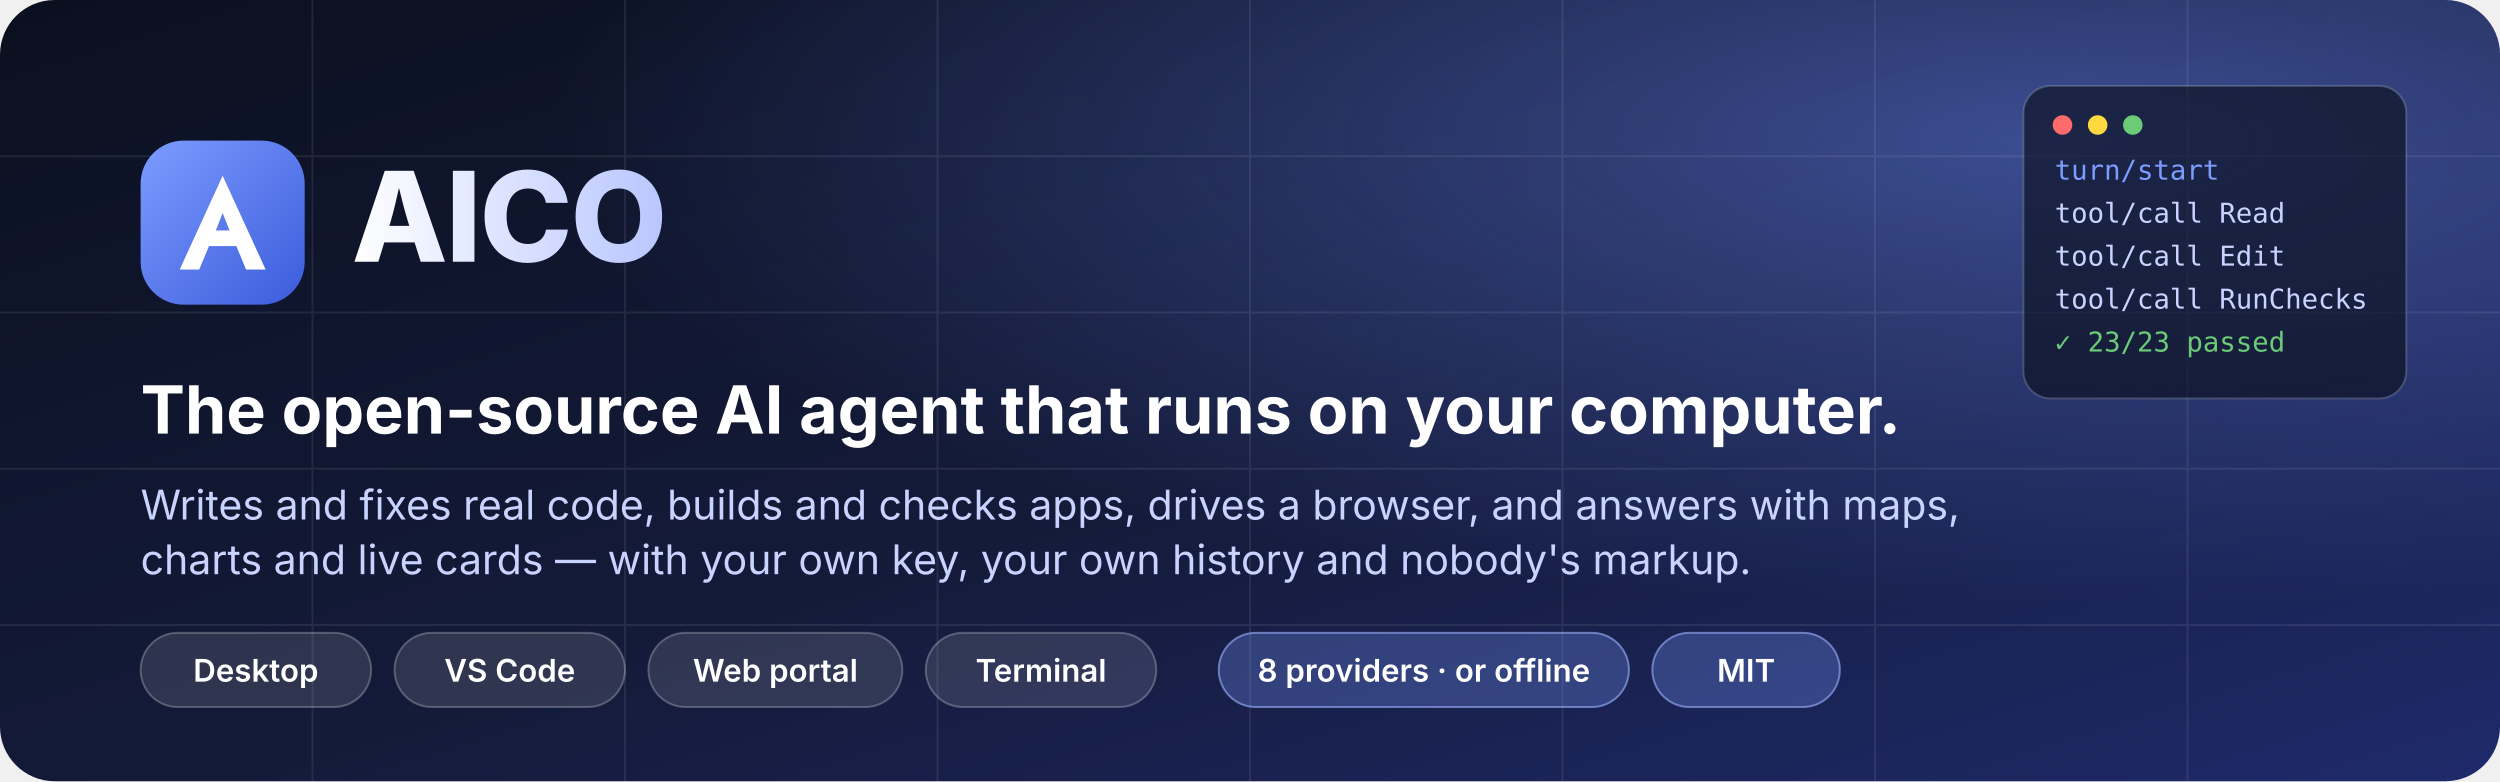
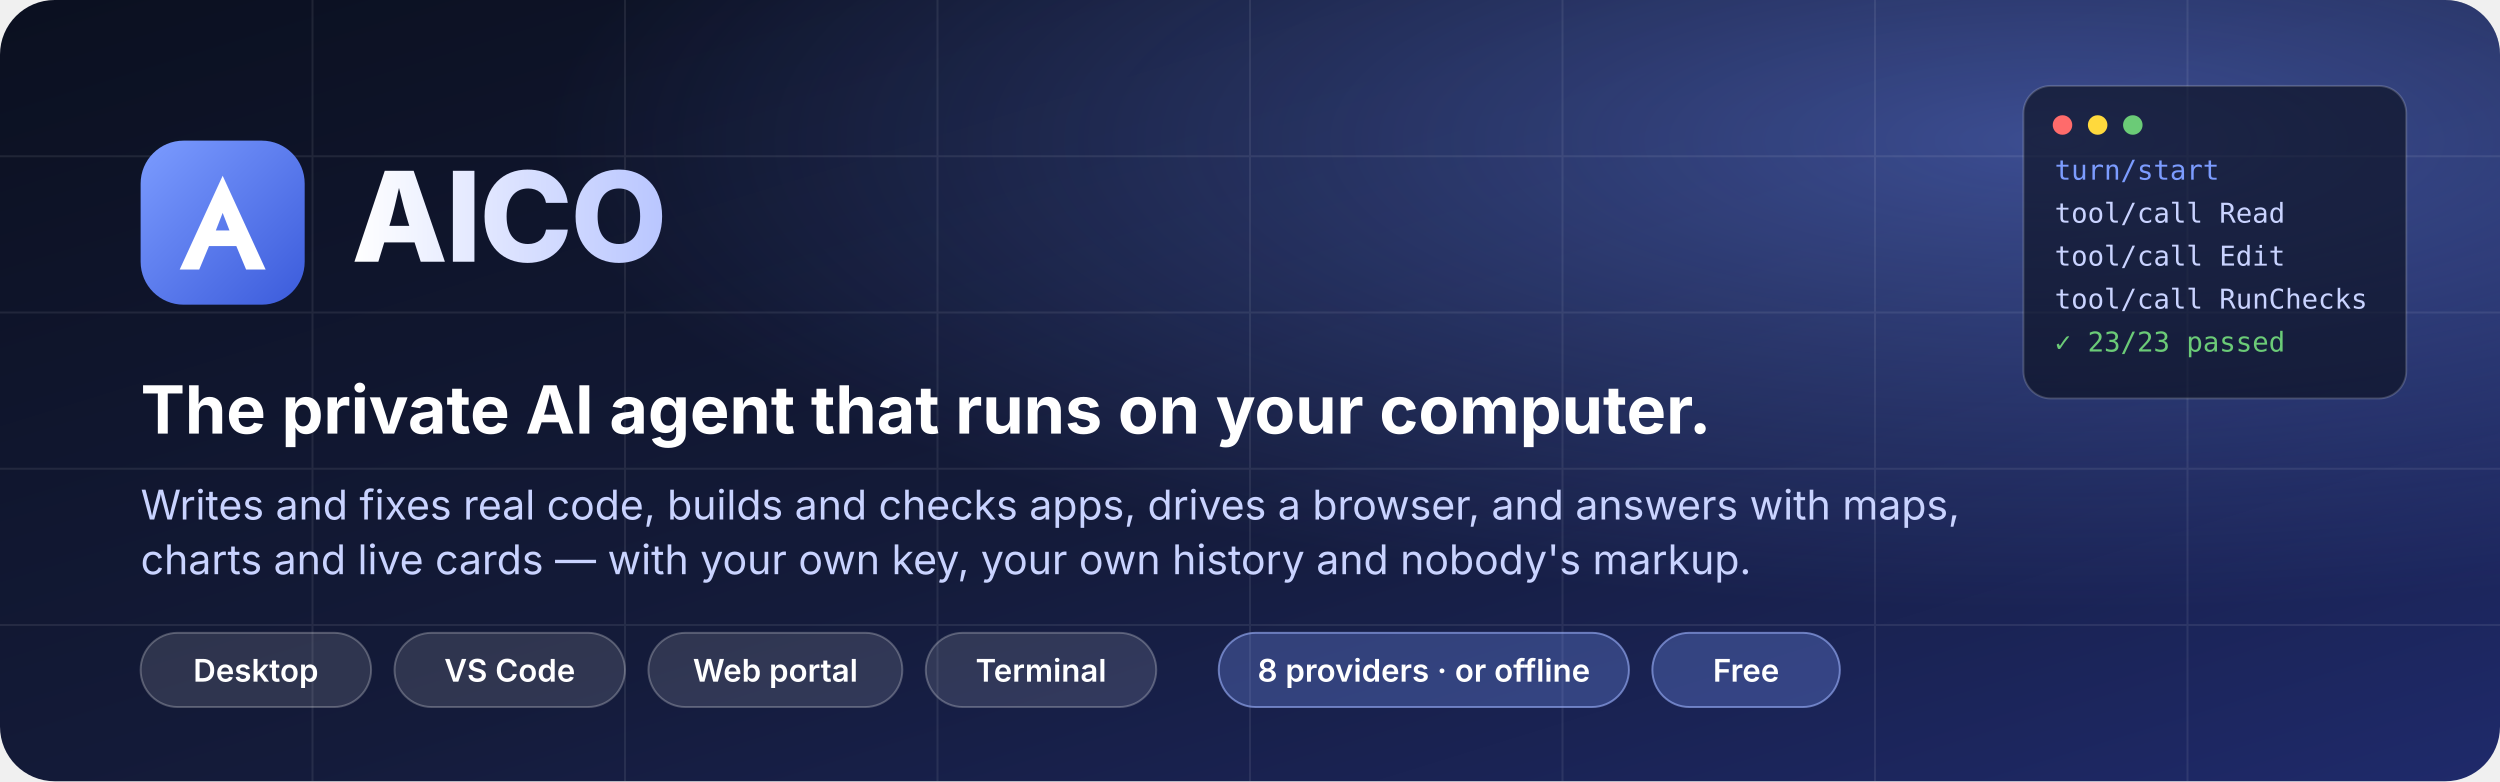
<svg xmlns="http://www.w3.org/2000/svg" width="1280" height="400" viewBox="0 0 1280 400" role="img" aria-labelledby="t d">
  <defs>
    <linearGradient id="bg" x1="0" y1="0" x2="1" y2="1">
      <stop offset="0" stop-color="#0B1020" />
      <stop offset="0.55" stop-color="#141B3A" />
      <stop offset="1" stop-color="#1F2A6B" />
    </linearGradient>
    <radialGradient id="glow" cx="0.82" cy="0.18" r="0.6">
      <stop offset="0" stop-color="#6D8BFF" stop-opacity="0.45" />
      <stop offset="1" stop-color="#6D8BFF" stop-opacity="0" />
    </radialGradient>
    <linearGradient id="logo" x1="0" y1="0" x2="1" y2="1">
      <stop offset="0" stop-color="#7C9CFF" />
      <stop offset="1" stop-color="#3B5BDB" />
    </linearGradient>
    <linearGradient id="word" x1="0" y1="0" x2="1" y2="0">
      <stop offset="0" stop-color="#FFFFFF" />
      <stop offset="1" stop-color="#B9C6FF" />
    </linearGradient>
  </defs>
  <rect width="1280" height="400" rx="28" fill="url(#bg)" />
  <rect width="1280" height="400" rx="28" fill="url(#glow)" />
  <g opacity="0.08" stroke="#FFFFFF">
    <path d="M0 80H1280M0 160H1280M0 240H1280M0 320H1280" />
    <path d="M160 0V400M320 0V400M480 0V400M640 0V400M800 0V400M960 0V400M1120 0V400" />
  </g>
  <g transform="translate(72 72)">
    <rect width="84" height="84" rx="22" fill="url(#logo)" />
    <path d="M42 18 L64 66 H54 L49 54 H35 L30 66 H20 Z M38.5 46 H45.5 L42 37 Z" fill="#FFFFFF" />
    <text x="108" y="62" font-family="Segoe UI, Inter, -apple-system, Helvetica, Arial, sans-serif" font-size="64" font-weight="800" letter-spacing="-1" fill="url(#word)">AICO</text>
  </g>
-   <text x="72" y="222" font-family="Segoe UI, Inter, -apple-system, Helvetica, Arial, sans-serif" font-size="34" font-weight="700" fill="#FFFFFF">The open-source AI agent that runs on your computer.</text>
+   <text x="72" y="222" font-family="Segoe UI, Inter, -apple-system, Helvetica, Arial, sans-serif" font-size="34" font-weight="700" fill="#FFFFFF">The private AI agent that runs on your computer.</text>
  <text x="72" y="266" font-family="Segoe UI, Inter, -apple-system, Helvetica, Arial, sans-serif" font-size="21" fill="#C9D3FF">Writes and fixes real code, builds and checks apps, drives a browser, and answers with maps,</text>
  <text x="72" y="294" font-family="Segoe UI, Inter, -apple-system, Helvetica, Arial, sans-serif" font-size="21" fill="#C9D3FF">charts and live cards — with your own key, your own history and nobody's markup.</text>
  <g font-family="Segoe UI, Inter, -apple-system, Helvetica, Arial, sans-serif" font-size="16" font-weight="600">
    <g transform="translate(72 324)">
      <rect width="118" height="38" rx="19" fill="#FFFFFF" fill-opacity="0.12" stroke="#FFFFFF" stroke-opacity="0.25" />
      <text x="59" y="25" text-anchor="middle" fill="#FFFFFF">Desktop</text>
    </g>
    <g transform="translate(202 324)">
      <rect width="118" height="38" rx="19" fill="#FFFFFF" fill-opacity="0.12" stroke="#FFFFFF" stroke-opacity="0.25" />
      <text x="59" y="25" text-anchor="middle" fill="#FFFFFF">VS Code</text>
    </g>
    <g transform="translate(332 324)">
      <rect width="130" height="38" rx="19" fill="#FFFFFF" fill-opacity="0.12" stroke="#FFFFFF" stroke-opacity="0.25" />
      <text x="65" y="25" text-anchor="middle" fill="#FFFFFF">Web portal</text>
    </g>
    <g transform="translate(474 324)">
      <rect width="118" height="38" rx="19" fill="#FFFFFF" fill-opacity="0.12" stroke="#FFFFFF" stroke-opacity="0.25" />
      <text x="59" y="25" text-anchor="middle" fill="#FFFFFF">Terminal</text>
    </g>
    <g transform="translate(624 324)">
      <rect width="210" height="38" rx="19" fill="#7C9CFF" fill-opacity="0.28" stroke="#9FB4FF" stroke-opacity="0.6" />
      <text x="105" y="25" text-anchor="middle" fill="#FFFFFF">8 providers · or offline</text>
    </g>
    <g transform="translate(846 324)">
      <rect width="96" height="38" rx="19" fill="#7C9CFF" fill-opacity="0.28" stroke="#9FB4FF" stroke-opacity="0.6" />
-       <text x="48" y="25" text-anchor="middle" fill="#FFFFFF">MIT</text>
+       <text x="48" y="25" text-anchor="middle" fill="#FFFFFF">Free</text>
    </g>
  </g>
  <g transform="translate(1036 44)" font-family="Consolas, 'Cascadia Code', 'JetBrains Mono', monospace" font-size="14">
    <rect width="196" height="160" rx="14" fill="#0B1020" fill-opacity="0.65" stroke="#FFFFFF" stroke-opacity="0.18" />
    <circle cx="20" cy="20" r="5" fill="#FF6B6B" />
    <circle cx="38" cy="20" r="5" fill="#FFD93D" />
    <circle cx="56" cy="20" r="5" fill="#6BCB77" />
    <text x="16" y="48" fill="#7C9CFF">turn/start</text>
    <text x="16" y="70" fill="#C9D3FF">tool/call  Read</text>
    <text x="16" y="92" fill="#C9D3FF">tool/call  Edit</text>
    <text x="16" y="114" fill="#C9D3FF">tool/call  RunChecks</text>
    <text x="16" y="136" fill="#6BCB77">✓ 23/23 passed</text>
    <text x="16" y="152" fill="#7C9CFF" opacity="0">turn/end   done</text>
  </g>
</svg>
